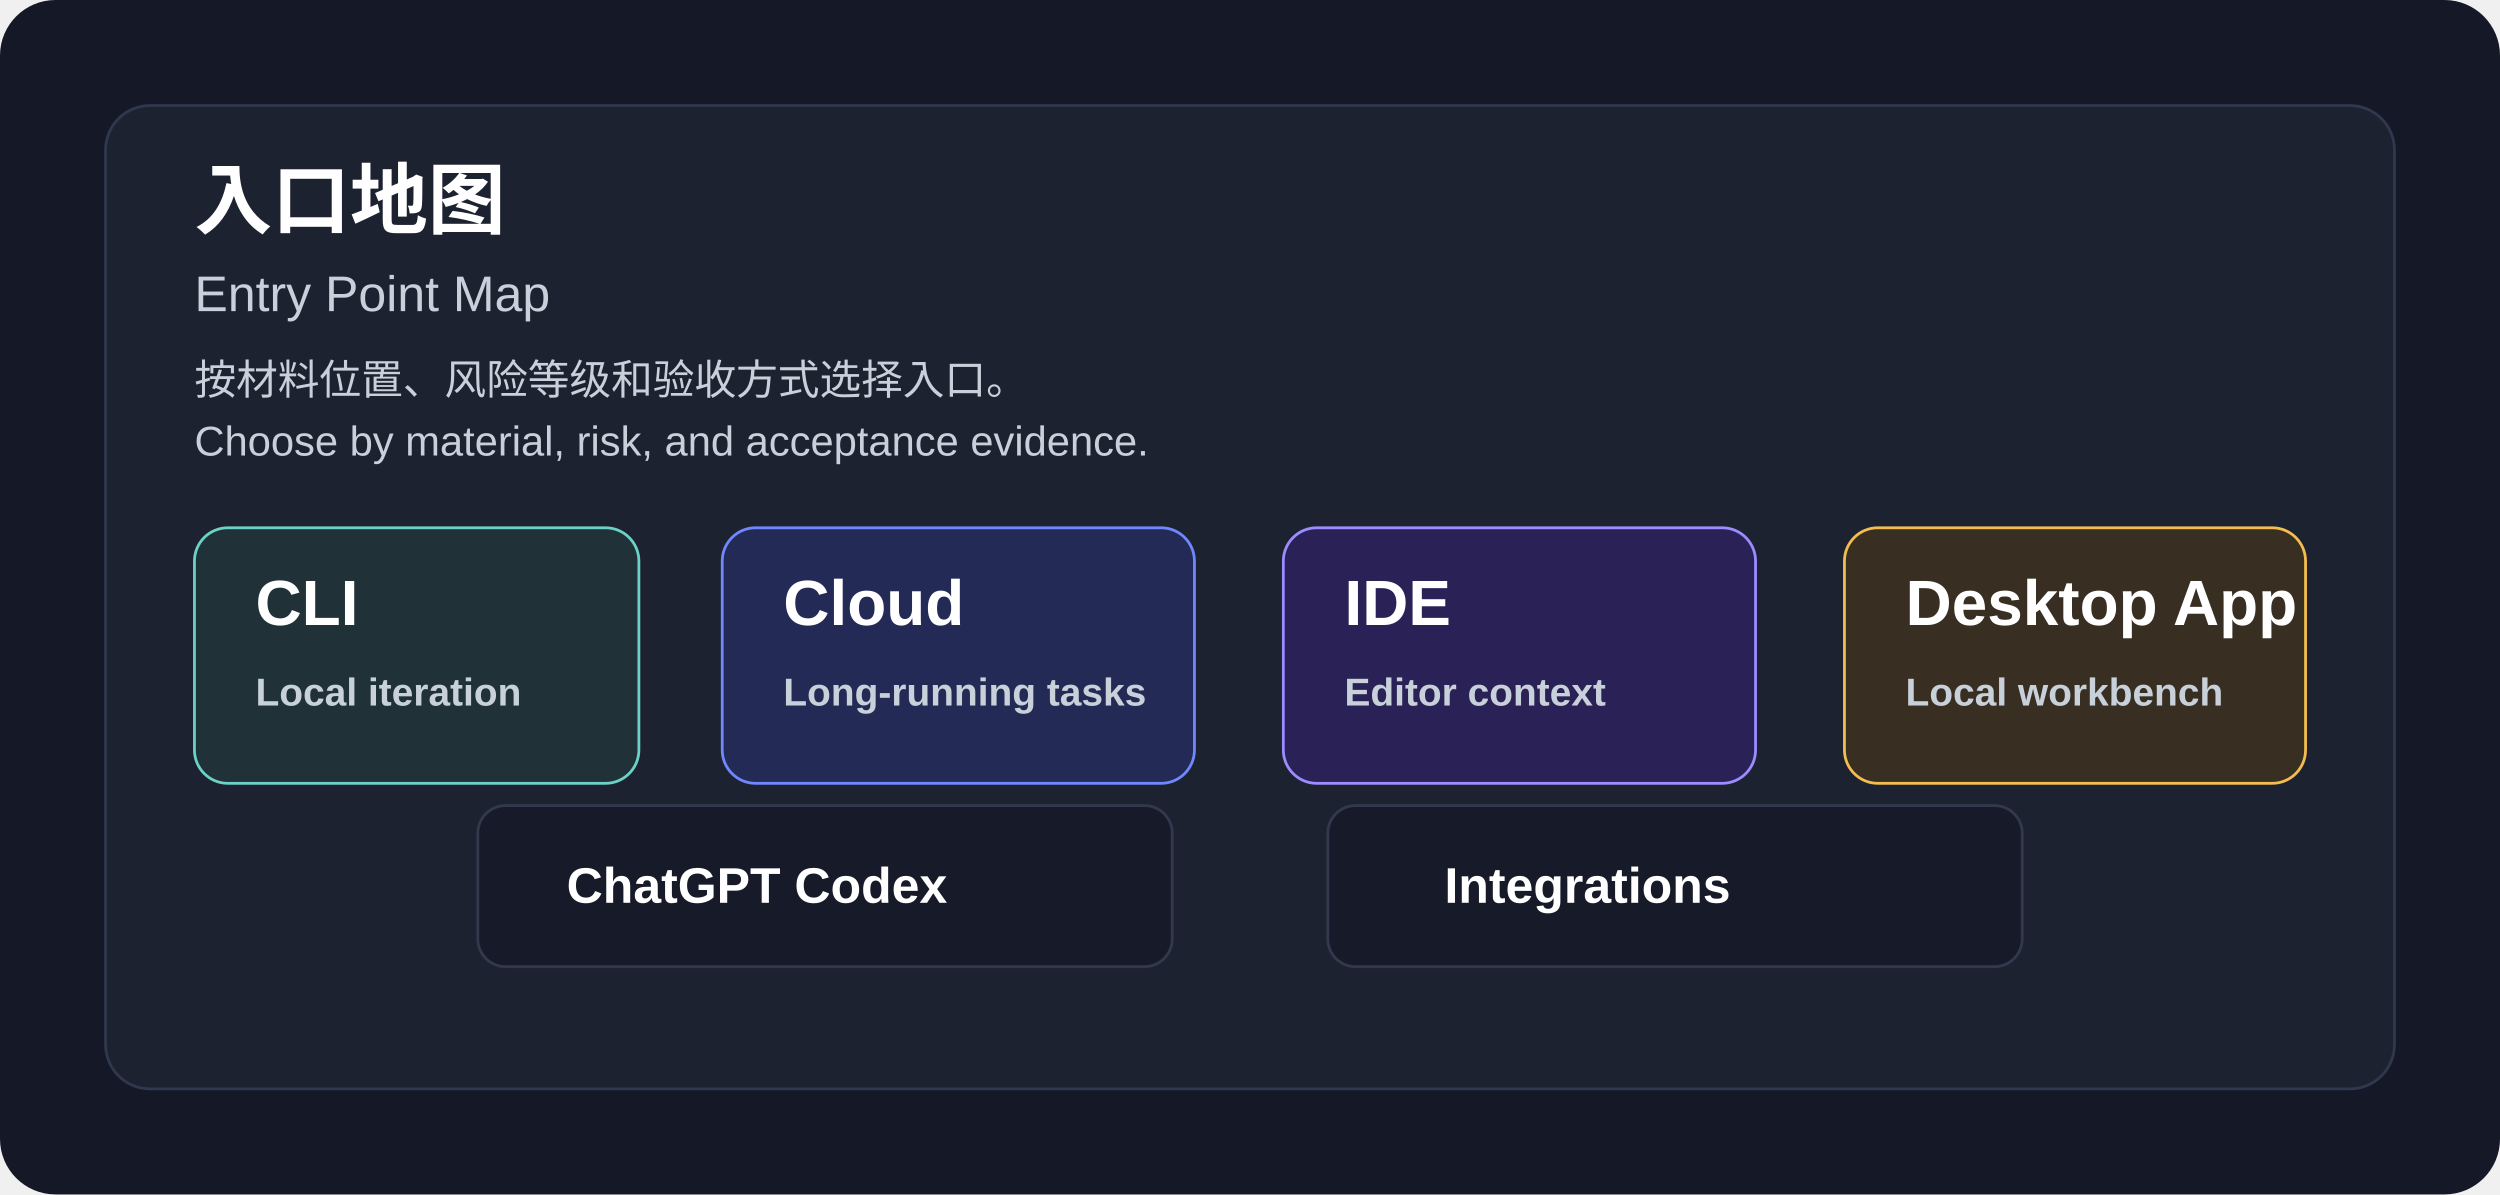
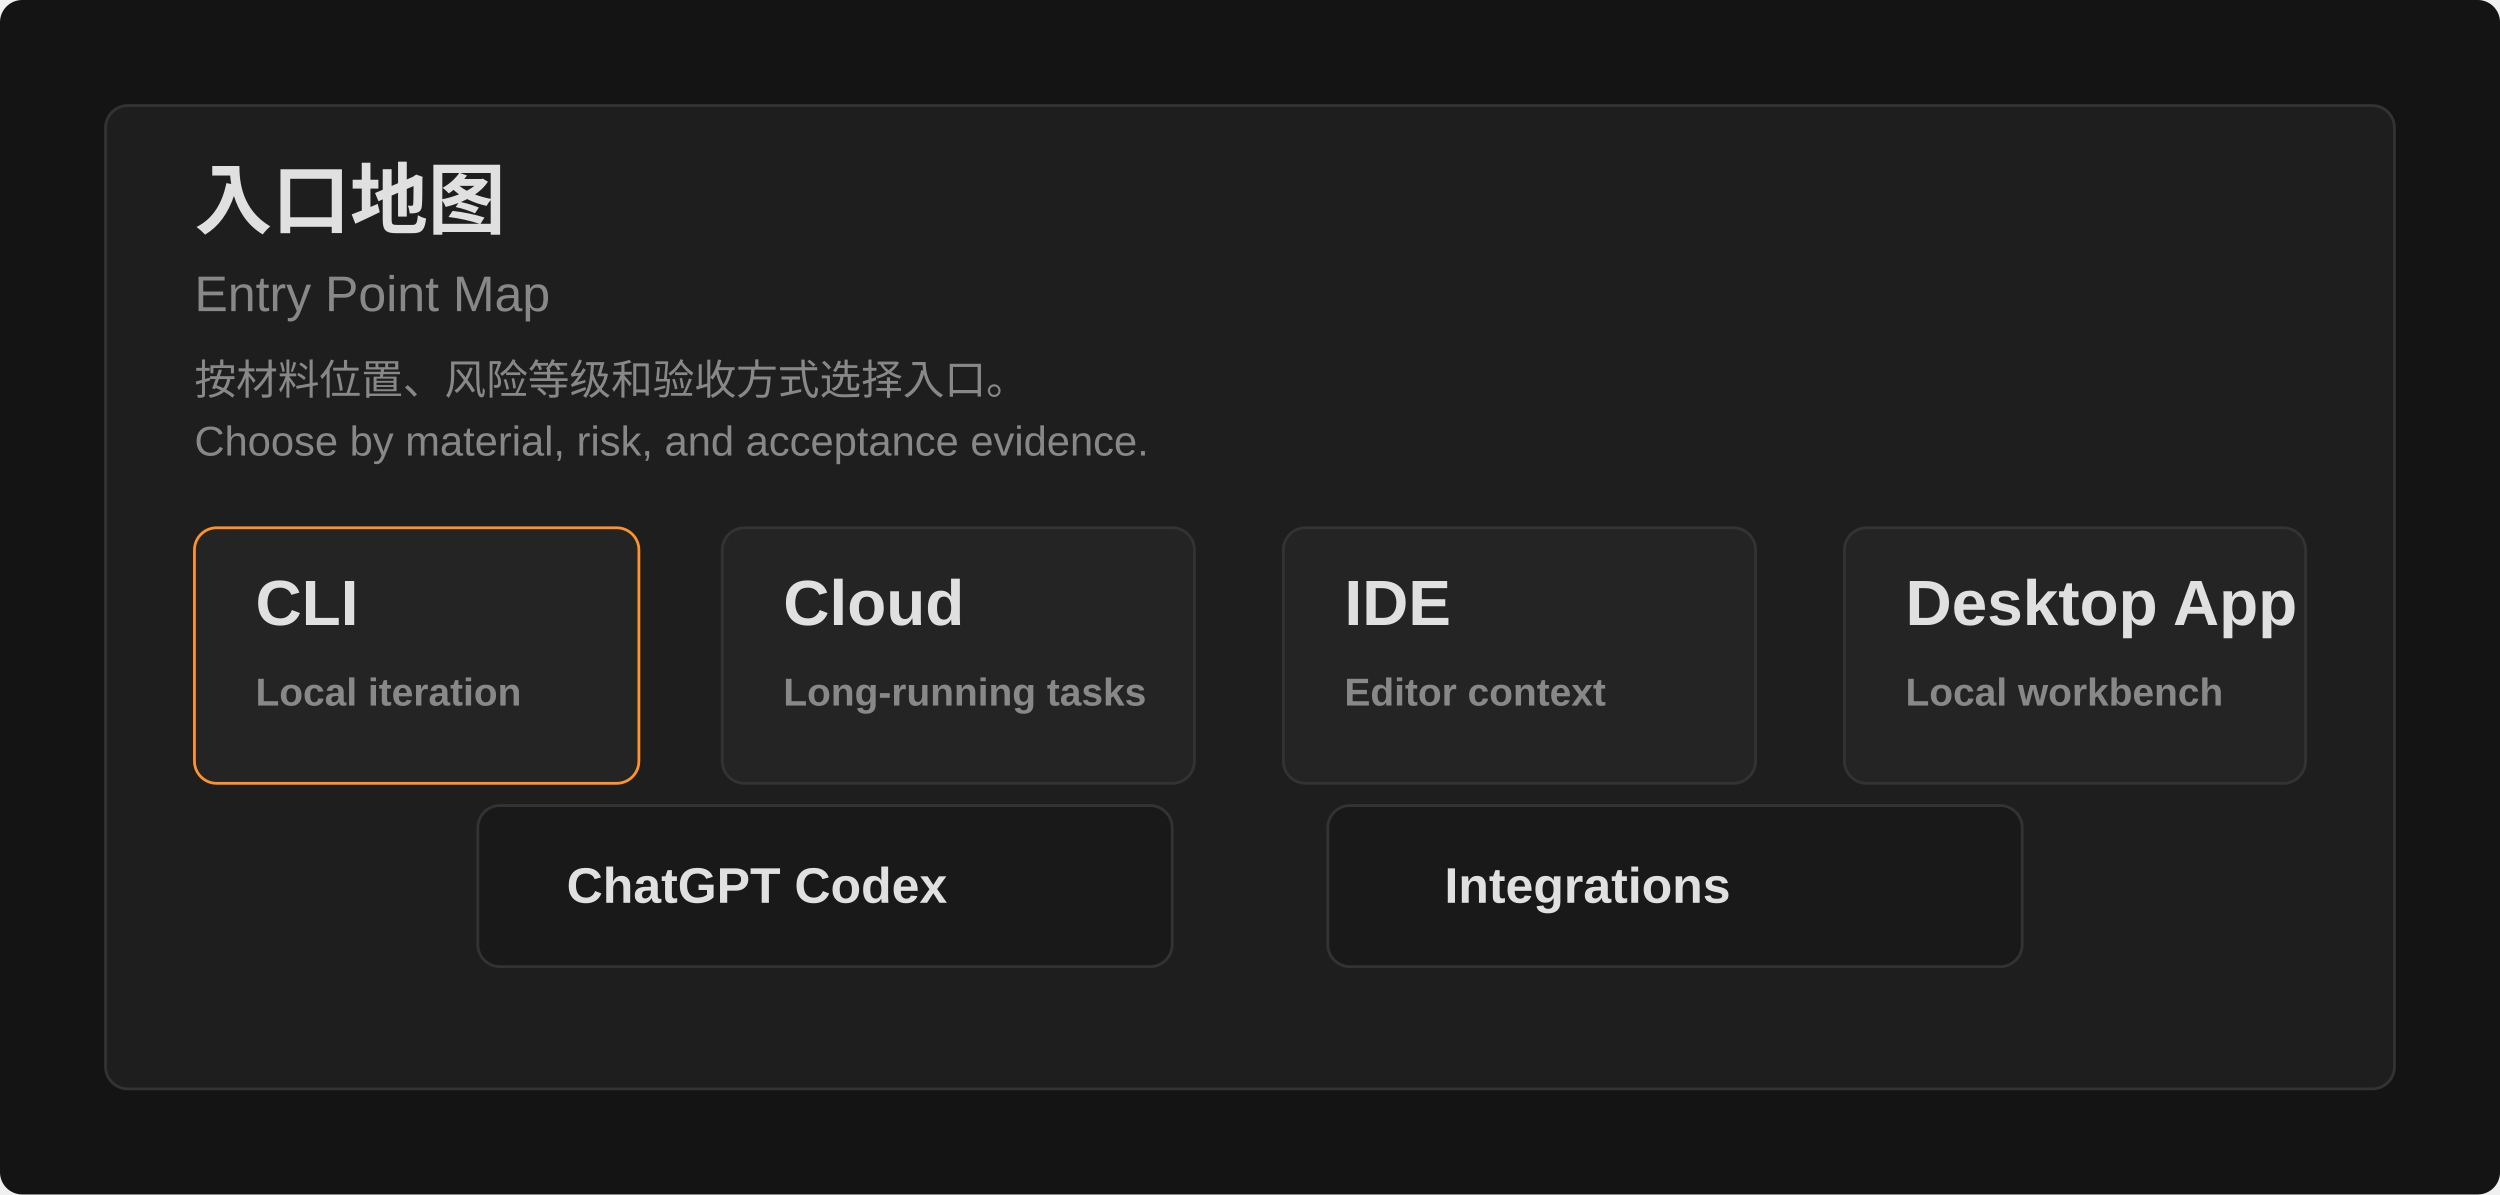
<svg xmlns="http://www.w3.org/2000/svg" viewBox="0 0 900 430" role="img" aria-labelledby="title desc">
-   <rect width="900" height="430" rx="20" fill="#151827" />
-   <rect x="38" y="38" width="824" height="354" rx="16" fill="#1d2231" stroke="#30384d" />
-   <text x="70" y="82" fill="#fff" font-size="28" font-weight="700" font-family="Arial">入口地图</text>
-   <text x="70" y="112" fill="#c8d0da" font-size="18" font-family="Arial">Entry Point Map</text>
-   <text x="70" y="142" fill="#c8d0da" font-size="15" font-family="Arial">按材料位置、风险等级和验收方式选择入口。</text>
-   <text x="70" y="164" fill="#c8d0da" font-size="15" font-family="Arial">Choose by material, risk, and acceptance evidence.</text>
+   <rect width="900" height="430" rx="8" fill="#141414" />
+   <rect x="38" y="38" width="824" height="354" rx="8" fill="#1e1e1e" stroke="#333" />
+   <text x="70" y="82" fill="#e0e0e0" font-size="28" font-weight="700" font-family="Arial">入口地图</text>
+   <text x="70" y="112" fill="#888" font-size="18" font-family="Arial">Entry Point Map</text>
+   <text x="70" y="142" fill="#888" font-size="15" font-family="Arial">按材料位置、风险等级和验收方式选择入口。</text>
+   <text x="70" y="164" fill="#888" font-size="15" font-family="Arial">Choose by material, risk, and acceptance evidence.</text>
  <g font-family="Arial" font-weight="700">
-     <rect x="70" y="190" width="160" height="92" rx="12" fill="#203238" stroke="#6bd2c7" />
-     <text x="92" y="225" fill="#fff" font-size="23">CLI</text>
-     <text x="92" y="254" fill="#c8d0da" font-size="14">Local iteration</text>
-     <rect x="260" y="190" width="170" height="92" rx="12" fill="#232a56" stroke="#7187ff" />
-     <text x="282" y="225" fill="#fff" font-size="23">Cloud</text>
-     <text x="282" y="254" fill="#c8d0da" font-size="14">Long-running tasks</text>
-     <rect x="462" y="190" width="170" height="92" rx="12" fill="#2a2256" stroke="#9b8cff" />
-     <text x="484" y="225" fill="#fff" font-size="23">IDE</text>
-     <text x="484" y="254" fill="#c8d0da" font-size="14">Editor context</text>
-     <rect x="664" y="190" width="166" height="92" rx="12" fill="#382f22" stroke="#f3bd4f" />
-     <text x="686" y="225" fill="#fff" font-size="23">Desktop App</text>
-     <text x="686" y="254" fill="#c8d0da" font-size="14">Local workbench</text>
-     <rect x="172" y="290" width="250" height="58" rx="10" fill="#171b29" stroke="#33394d" />
-     <text x="204" y="325" fill="#fff" font-size="18">ChatGPT Codex</text>
-     <rect x="478" y="290" width="250" height="58" rx="10" fill="#171b29" stroke="#33394d" />
-     <text x="520" y="325" fill="#fff" font-size="18">Integrations</text>
+     <rect x="70" y="190" width="160" height="92" rx="8" fill="#242424" stroke="#ff922c" />
+     <text x="92" y="225" fill="#e0e0e0" font-size="23">CLI</text>
+     <text x="92" y="254" fill="#888" font-size="14">Local iteration</text>
+     <rect x="260" y="190" width="170" height="92" rx="8" fill="#242424" stroke="#333" />
+     <text x="282" y="225" fill="#e0e0e0" font-size="23">Cloud</text>
+     <text x="282" y="254" fill="#888" font-size="14">Long-running tasks</text>
+     <rect x="462" y="190" width="170" height="92" rx="8" fill="#242424" stroke="#333" />
+     <text x="484" y="225" fill="#e0e0e0" font-size="23">IDE</text>
+     <text x="484" y="254" fill="#888" font-size="14">Editor context</text>
+     <rect x="664" y="190" width="166" height="92" rx="8" fill="#242424" stroke="#333" />
+     <text x="686" y="225" fill="#e0e0e0" font-size="23">Desktop App</text>
+     <text x="686" y="254" fill="#888" font-size="14">Local workbench</text>
+     <rect x="172" y="290" width="250" height="58" rx="8" fill="#191919" stroke="#333" />
+     <text x="204" y="325" fill="#e0e0e0" font-size="18">ChatGPT Codex</text>
+     <rect x="478" y="290" width="250" height="58" rx="8" fill="#191919" stroke="#333" />
+     <text x="520" y="325" fill="#e0e0e0" font-size="18">Integrations</text>
  </g>
</svg>
